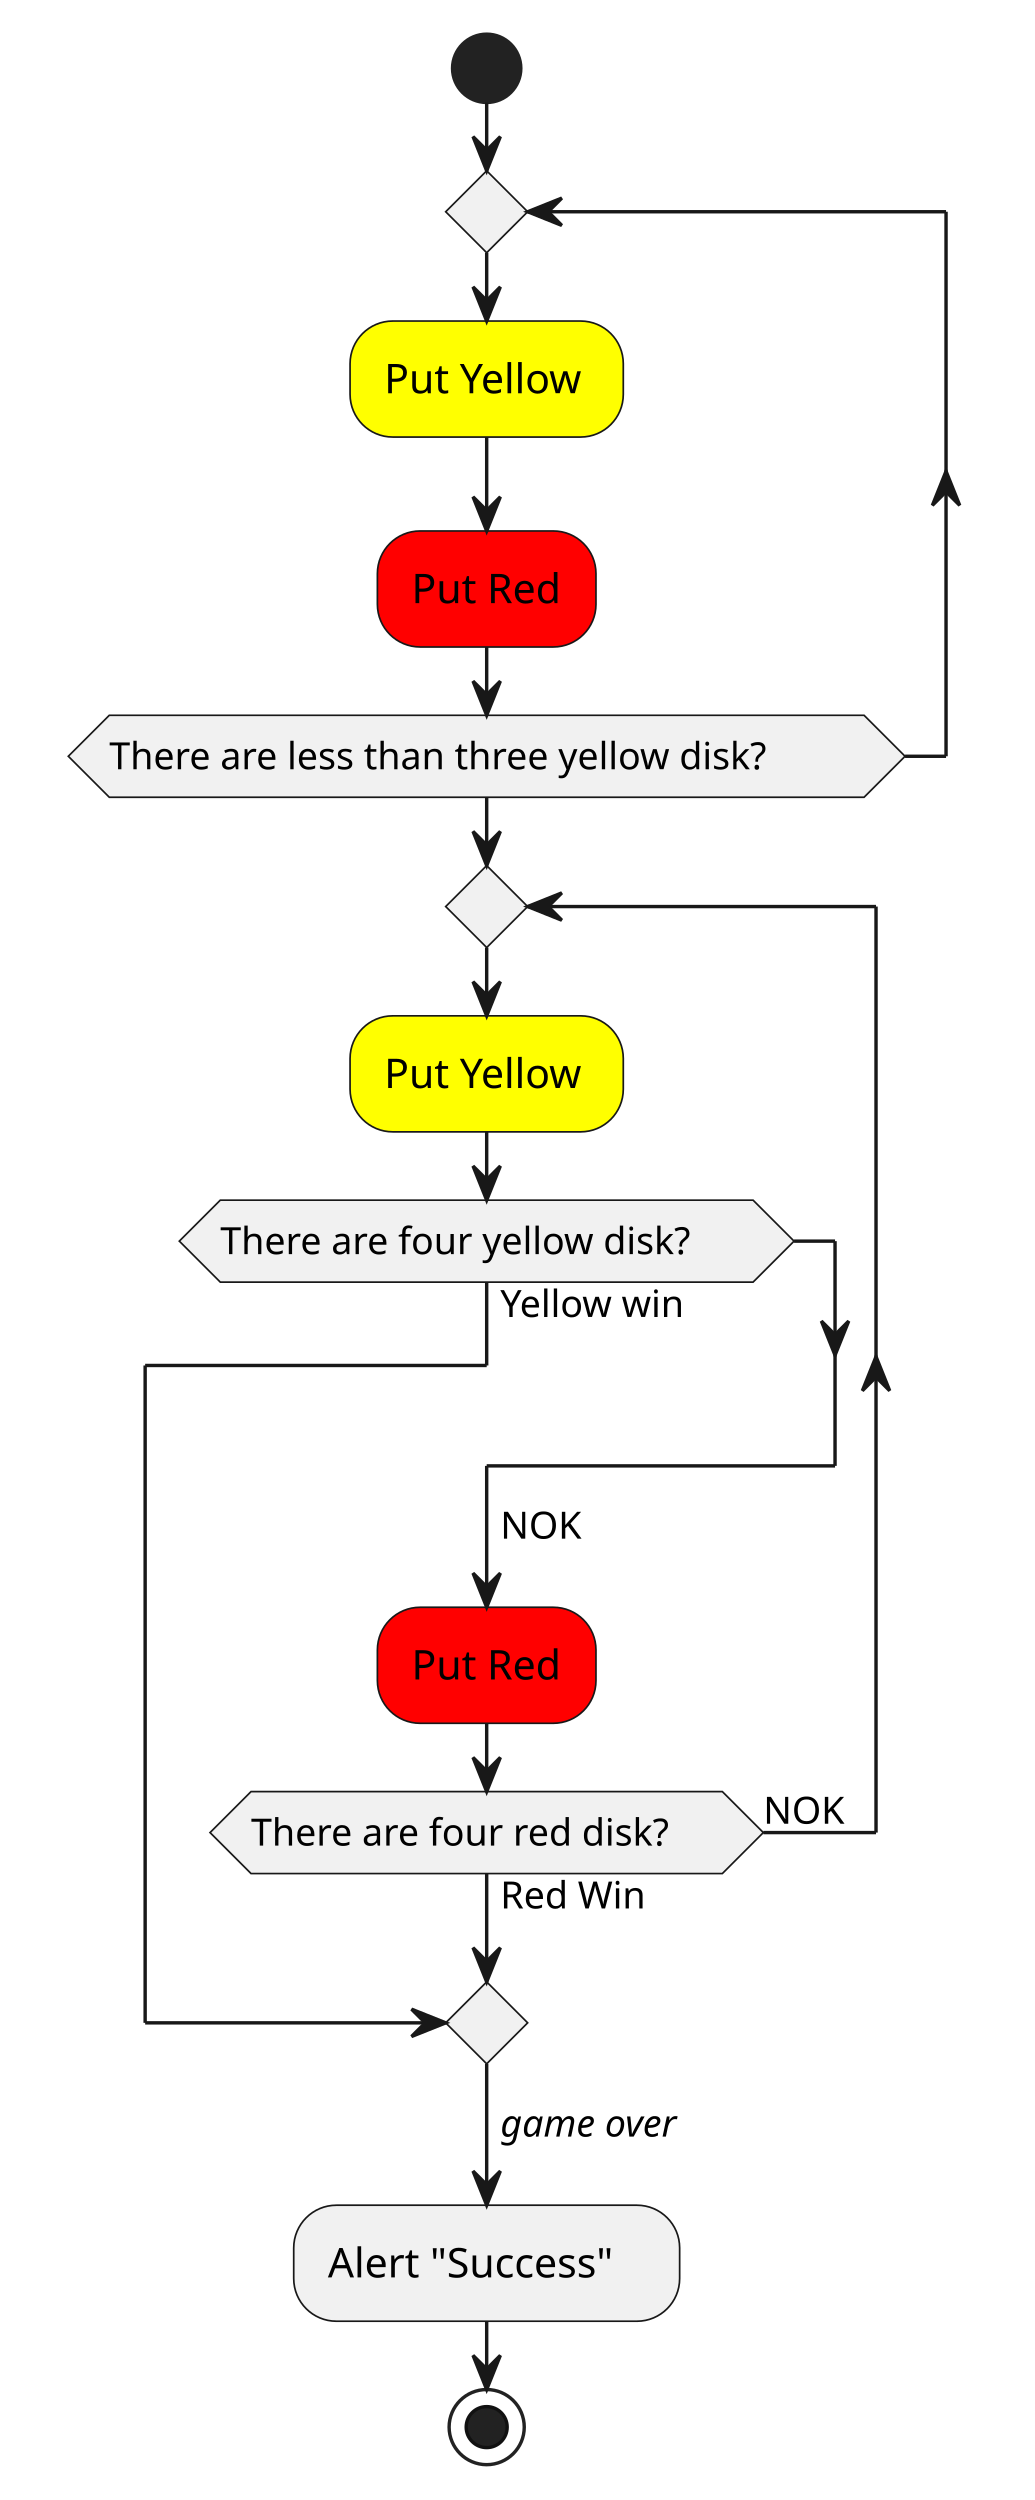
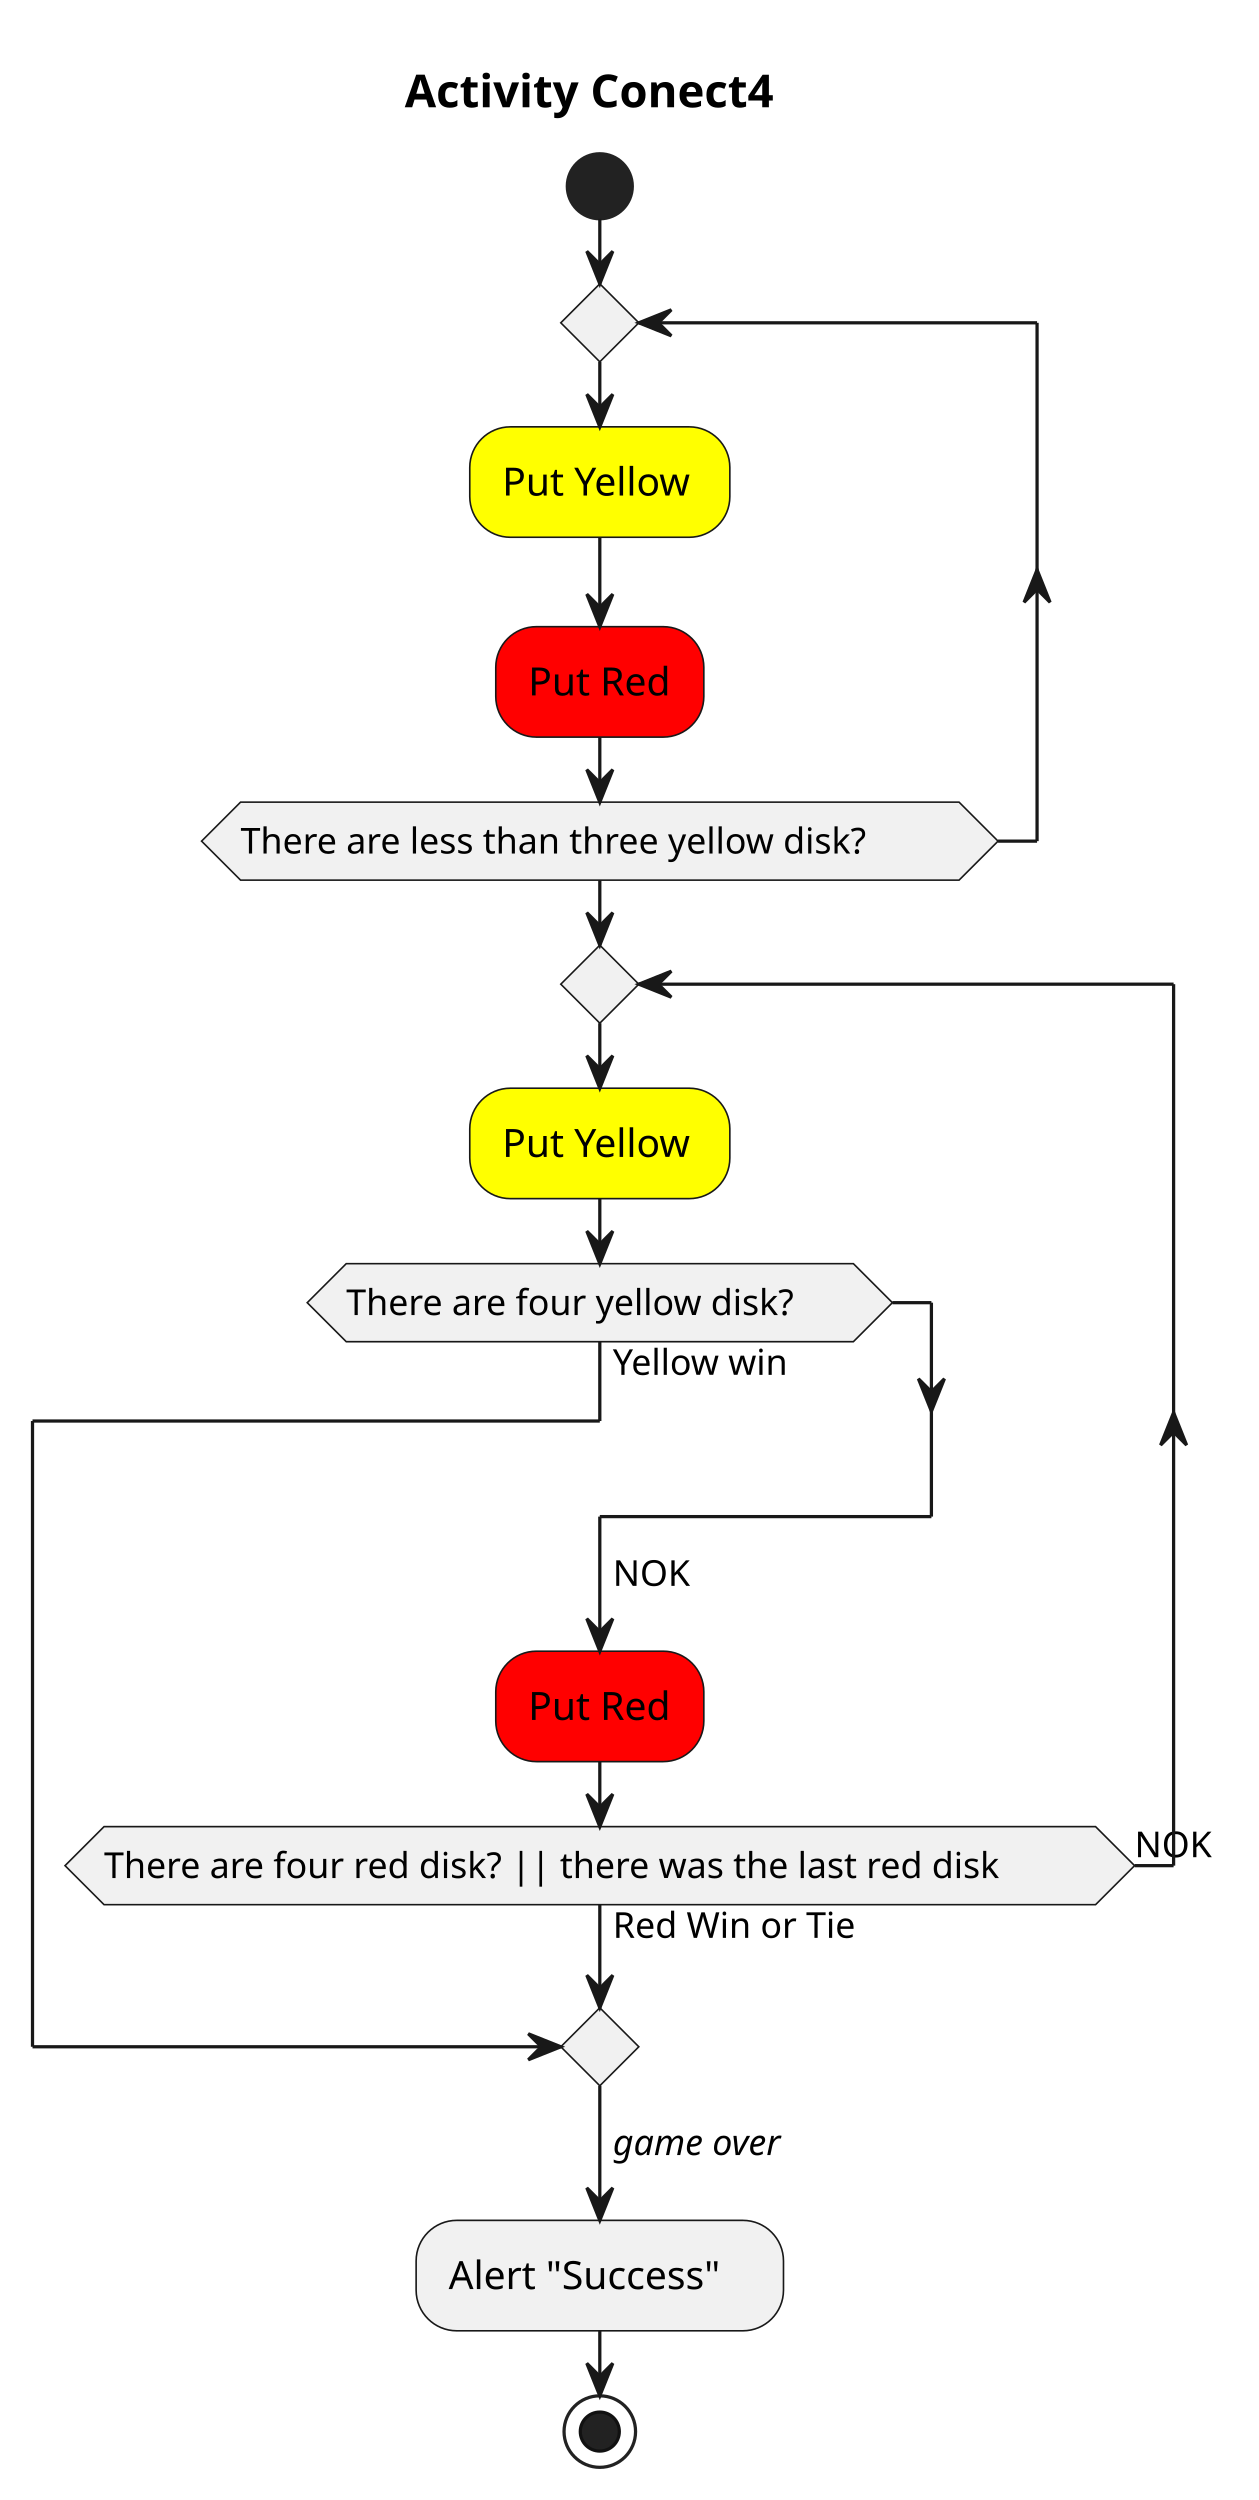
- <svg xmlns="http://www.w3.org/2000/svg" contentStyleType="text/css" height="732px" preserveAspectRatio="none" style="width:303px;height:732px;background:#FFFFFF;" version="1.1" viewBox="0 0 303 732" width="303px" zoomAndPan="magnify">
+ <svg xmlns="http://www.w3.org/2000/svg" contentStyleType="text/css" height="769px" preserveAspectRatio="none" style="width:387px;height:769px;background:#FFFFFF;" version="1.1" viewBox="0 0 387 769" width="387px" zoomAndPan="magnify">
  <defs />
  <g>
-     <ellipse cx="142.5" cy="20" fill="#222222" rx="10" ry="10" style="stroke:#222222;stroke-width:1.0;" />
-     <rect fill="#FFFF00" height="33.969" rx="12.5" ry="12.5" style="stroke:#181818;stroke-width:0.5;" width="80" x="102.5" y="94" />
-     <text fill="#000000" font-family="sans-serif" font-size="12" lengthAdjust="spacing" textLength="60" x="112.5" y="115.139">Put Yellow</text>
-     <rect fill="#FF0000" height="33.969" rx="12.5" ry="12.5" style="stroke:#181818;stroke-width:0.5;" width="64" x="110.5" y="155.469" />
-     <text fill="#000000" font-family="sans-serif" font-size="12" lengthAdjust="spacing" textLength="44" x="120.5" y="176.607">Put Red</text>
-     <polygon fill="#F1F1F1" points="142.5,50,154.5,62,142.5,74,130.5,62,142.5,50" style="stroke:#181818;stroke-width:0.5;" />
-     <polygon fill="#F1F1F1" points="32,209.438,253,209.438,265,221.438,253,233.438,32,233.438,20,221.438,32,209.438" style="stroke:#181818;stroke-width:0.5;" />
-     <text fill="#000000" font-family="sans-serif" font-size="11" lengthAdjust="spacing" textLength="221" x="32" y="225.246">There are less than three yellow disk?</text>
-     <rect fill="#FFFF00" height="33.969" rx="12.5" ry="12.5" style="stroke:#181818;stroke-width:0.5;" width="80" x="102.5" y="297.438" />
-     <text fill="#000000" font-family="sans-serif" font-size="12" lengthAdjust="spacing" textLength="60" x="112.5" y="318.576">Put Yellow</text>
-     <polygon fill="#F1F1F1" points="64.5,351.406,220.5,351.406,232.5,363.406,220.5,375.406,64.5,375.406,52.5,363.406,64.5,351.406" style="stroke:#181818;stroke-width:0.5;" />
-     <text fill="#000000" font-family="sans-serif" font-size="11" lengthAdjust="spacing" textLength="60" x="146.5" y="385.617">Yellow win</text>
-     <text fill="#000000" font-family="sans-serif" font-size="11" lengthAdjust="spacing" textLength="156" x="64.5" y="367.214">There are four yellow disk?</text>
-     <rect fill="#FF0000" height="33.969" rx="12.5" ry="12.5" style="stroke:#181818;stroke-width:0.5;" width="64" x="110.5" y="470.61" />
-     <text fill="#000000" font-family="sans-serif" font-size="12" lengthAdjust="spacing" textLength="44" x="120.5" y="491.748">Put Red</text>
-     <polygon fill="#F1F1F1" points="142.5,253.438,154.5,265.438,142.5,277.438,130.5,265.438,142.5,253.438" style="stroke:#181818;stroke-width:0.5;" />
-     <polygon fill="#F1F1F1" points="73.5,524.579,211.5,524.579,223.5,536.579,211.5,548.579,73.5,548.579,61.5,536.579,73.5,524.579" style="stroke:#181818;stroke-width:0.5;" />
-     <text fill="#000000" font-family="sans-serif" font-size="11" lengthAdjust="spacing" textLength="47" x="146.5" y="558.789">Red Win</text>
-     <text fill="#000000" font-family="sans-serif" font-size="11" lengthAdjust="spacing" textLength="138" x="73.5" y="540.387">There are four red disk?</text>
-     <text fill="#000000" font-family="sans-serif" font-size="11" lengthAdjust="spacing" textLength="24" x="223.5" y="533.984">NOK</text>
-     <polygon fill="#F1F1F1" points="142.5,580.289,154.5,592.289,142.5,604.289,130.5,592.289,142.5,580.289" style="stroke:#181818;stroke-width:0.5;" />
-     <rect fill="#F1F1F1" height="33.969" rx="12.5" ry="12.5" style="stroke:#181818;stroke-width:0.5;" width="113" x="86" y="645.688" />
-     <text fill="#000000" font-family="sans-serif" font-size="12" lengthAdjust="spacing" textLength="93" x="96" y="666.827">Alert "Success"</text>
-     <ellipse cx="142.5" cy="710.657" rx="11" ry="11" style="stroke:#222222;stroke-width:1.0;fill:none;" />
-     <ellipse cx="142.5" cy="710.657" fill="#222222" rx="6" ry="6" style="stroke:#111111;stroke-width:1.0;" />
-     <line style="stroke:#181818;stroke-width:1.0;" x1="142.5" x2="142.5" y1="127.969" y2="155.469" />
-     <polygon fill="#181818" points="138.5,145.469,142.5,155.469,146.5,145.469,142.5,149.469" style="stroke:#181818;stroke-width:1.0;" />
-     <line style="stroke:#181818;stroke-width:1.0;" x1="142.5" x2="142.5" y1="74" y2="94" />
-     <polygon fill="#181818" points="138.5,84,142.5,94,146.5,84,142.5,88" style="stroke:#181818;stroke-width:1.0;" />
-     <line style="stroke:#181818;stroke-width:1.0;" x1="265" x2="277" y1="221.438" y2="221.438" />
-     <polygon fill="#181818" points="273,147.969,277,137.969,281,147.969,277,143.969" style="stroke:#181818;stroke-width:1.0;" />
-     <line style="stroke:#181818;stroke-width:1.0;" x1="277" x2="277" y1="62" y2="221.438" />
-     <line style="stroke:#181818;stroke-width:1.0;" x1="277" x2="154.5" y1="62" y2="62" />
-     <polygon fill="#181818" points="164.5,58,154.5,62,164.5,66,160.5,62" style="stroke:#181818;stroke-width:1.0;" />
-     <line style="stroke:#181818;stroke-width:1.0;" x1="142.5" x2="142.5" y1="189.438" y2="209.438" />
-     <polygon fill="#181818" points="138.5,199.438,142.5,209.438,146.5,199.438,142.5,203.438" style="stroke:#181818;stroke-width:1.0;" />
-     <line style="stroke:#181818;stroke-width:1.0;" x1="142.5" x2="142.5" y1="30" y2="50" />
-     <polygon fill="#181818" points="138.5,40,142.5,50,146.5,40,142.5,44" style="stroke:#181818;stroke-width:1.0;" />
-     <line style="stroke:#181818;stroke-width:1.0;" x1="142.5" x2="142.5" y1="375.406" y2="399.809" />
-     <line style="stroke:#181818;stroke-width:1.0;" x1="142.5" x2="42.5" y1="399.809" y2="399.809" />
-     <line style="stroke:#181818;stroke-width:1.0;" x1="42.5" x2="42.5" y1="399.809" y2="592.289" />
-     <line style="stroke:#181818;stroke-width:1.0;" x1="42.5" x2="130.5" y1="592.289" y2="592.289" />
-     <polygon fill="#181818" points="120.5,588.289,130.5,592.289,120.5,596.289,124.5,592.289" style="stroke:#181818;stroke-width:1.0;" />
-     <line style="stroke:#181818;stroke-width:1.0;" x1="232.5" x2="244.5" y1="363.406" y2="363.406" />
-     <polygon fill="#181818" points="240.5,386.809,244.5,396.809,248.5,386.809,244.5,390.809" style="stroke:#181818;stroke-width:1.0;" />
-     <line style="stroke:#181818;stroke-width:1.0;" x1="244.5" x2="244.5" y1="363.406" y2="429.211" />
-     <line style="stroke:#181818;stroke-width:1.0;" x1="244.5" x2="142.5" y1="429.211" y2="429.211" />
-     <line style="stroke:#181818;stroke-width:1.0;" x1="142.5" x2="142.5" y1="331.406" y2="351.406" />
-     <polygon fill="#181818" points="138.5,341.406,142.5,351.406,146.5,341.406,142.5,345.406" style="stroke:#181818;stroke-width:1.0;" />
-     <line style="stroke:#181818;stroke-width:1.0;" x1="142.5" x2="142.5" y1="429.211" y2="470.61" />
-     <polygon fill="#181818" points="138.5,460.61,142.5,470.61,146.5,460.61,142.5,464.61" style="stroke:#181818;stroke-width:1.0;" />
-     <text fill="#000000" font-family="sans-serif" font-size="11" lengthAdjust="spacing" textLength="24" x="146.5" y="450.516">NOK</text>
-     <line style="stroke:#181818;stroke-width:1.0;" x1="142.5" x2="142.5" y1="277.438" y2="297.438" />
-     <polygon fill="#181818" points="138.5,287.438,142.5,297.438,146.5,287.438,142.5,291.438" style="stroke:#181818;stroke-width:1.0;" />
-     <line style="stroke:#181818;stroke-width:1.0;" x1="223.5" x2="256.5" y1="536.579" y2="536.579" />
-     <polygon fill="#181818" points="252.5,407.211,256.5,397.211,260.5,407.211,256.5,403.211" style="stroke:#181818;stroke-width:1.0;" />
-     <line style="stroke:#181818;stroke-width:1.0;" x1="256.5" x2="256.5" y1="265.438" y2="536.579" />
-     <line style="stroke:#181818;stroke-width:1.0;" x1="256.5" x2="154.5" y1="265.438" y2="265.438" />
-     <polygon fill="#181818" points="164.5,261.438,154.5,265.438,164.5,269.438,160.5,265.438" style="stroke:#181818;stroke-width:1.0;" />
-     <line style="stroke:#181818;stroke-width:1.0;" x1="142.5" x2="142.5" y1="504.579" y2="524.579" />
-     <polygon fill="#181818" points="138.5,514.579,142.5,524.579,146.5,514.579,142.5,518.579" style="stroke:#181818;stroke-width:1.0;" />
-     <line style="stroke:#181818;stroke-width:1.0;" x1="142.5" x2="142.5" y1="548.579" y2="580.289" />
-     <polygon fill="#181818" points="138.5,570.289,142.5,580.289,146.5,570.289,142.5,574.289" style="stroke:#181818;stroke-width:1.0;" />
-     <line style="stroke:#181818;stroke-width:1.0;" x1="142.5" x2="142.5" y1="233.438" y2="253.438" />
-     <polygon fill="#181818" points="138.5,243.438,142.5,253.438,146.5,243.438,142.5,247.438" style="stroke:#181818;stroke-width:1.0;" />
-     <line style="stroke:#181818;stroke-width:1.0;" x1="142.5" x2="142.5" y1="604.289" y2="645.688" />
-     <polygon fill="#181818" points="138.5,635.688,142.5,645.688,146.5,635.688,142.5,639.688" style="stroke:#181818;stroke-width:1.0;" />
-     <text fill="#000000" font-family="sans-serif" font-size="11" font-style="italic" lengthAdjust="spacing" textLength="62" x="146.5" y="625.594">game over</text>
-     <line style="stroke:#181818;stroke-width:1.0;" x1="142.5" x2="142.5" y1="679.657" y2="699.657" />
-     <polygon fill="#181818" points="138.5,689.657,142.5,699.657,146.5,689.657,142.5,693.657" style="stroke:#181818;stroke-width:1.0;" />
+     <rect height="26.297" style="stroke:#00000000;stroke-width:1.0;fill:none;" width="145" x="119.5" y="15" />
+     <text fill="#000000" font-family="sans-serif" font-size="14" font-weight="bold" lengthAdjust="spacing" textLength="135" x="124.5" y="32.995">Activity Conect4</text>
+     <ellipse cx="184.5" cy="57.297" fill="#222222" rx="10" ry="10" style="stroke:#222222;stroke-width:1.0;" />
+     <rect fill="#FFFF00" height="33.969" rx="12.5" ry="12.5" style="stroke:#181818;stroke-width:0.5;" width="80" x="144.5" y="131.297" />
+     <text fill="#000000" font-family="sans-serif" font-size="12" lengthAdjust="spacing" textLength="60" x="154.5" y="152.435">Put Yellow</text>
+     <rect fill="#FF0000" height="33.969" rx="12.5" ry="12.5" style="stroke:#181818;stroke-width:0.5;" width="64" x="152.5" y="192.766" />
+     <text fill="#000000" font-family="sans-serif" font-size="12" lengthAdjust="spacing" textLength="44" x="162.5" y="213.904">Put Red</text>
+     <polygon fill="#F1F1F1" points="184.5,87.297,196.5,99.297,184.5,111.297,172.5,99.297,184.5,87.297" style="stroke:#181818;stroke-width:0.5;" />
+     <polygon fill="#F1F1F1" points="74,246.734,295,246.734,307,258.734,295,270.734,74,270.734,62,258.734,74,246.734" style="stroke:#181818;stroke-width:0.5;" />
+     <text fill="#000000" font-family="sans-serif" font-size="11" lengthAdjust="spacing" textLength="221" x="74" y="262.543">There are less than three yellow disk?</text>
+     <rect fill="#FFFF00" height="33.969" rx="12.5" ry="12.5" style="stroke:#181818;stroke-width:0.5;" width="80" x="144.5" y="334.734" />
+     <text fill="#000000" font-family="sans-serif" font-size="12" lengthAdjust="spacing" textLength="60" x="154.5" y="355.873">Put Yellow</text>
+     <polygon fill="#F1F1F1" points="106.5,388.703,262.5,388.703,274.5,400.703,262.5,412.703,106.5,412.703,94.5,400.703,106.5,388.703" style="stroke:#181818;stroke-width:0.5;" />
+     <text fill="#000000" font-family="sans-serif" font-size="11" lengthAdjust="spacing" textLength="60" x="188.5" y="422.914">Yellow win</text>
+     <text fill="#000000" font-family="sans-serif" font-size="11" lengthAdjust="spacing" textLength="156" x="106.5" y="404.511">There are four yellow disk?</text>
+     <rect fill="#FF0000" height="33.969" rx="12.5" ry="12.5" style="stroke:#181818;stroke-width:0.5;" width="64" x="152.5" y="507.907" />
+     <text fill="#000000" font-family="sans-serif" font-size="12" lengthAdjust="spacing" textLength="44" x="162.5" y="529.045">Put Red</text>
+     <polygon fill="#F1F1F1" points="184.5,290.734,196.5,302.734,184.5,314.734,172.5,302.734,184.5,290.734" style="stroke:#181818;stroke-width:0.5;" />
+     <polygon fill="#F1F1F1" points="32,561.875,337,561.875,349,573.875,337,585.875,32,585.875,20,573.875,32,561.875" style="stroke:#181818;stroke-width:0.5;" />
+     <text fill="#000000" font-family="sans-serif" font-size="11" lengthAdjust="spacing" textLength="84" x="188.5" y="596.086">Red Win or Tie</text>
+     <text fill="#000000" font-family="sans-serif" font-size="11" lengthAdjust="spacing" textLength="305" x="32" y="577.684">There are four red disk? || there was the last red disk</text>
+     <text fill="#000000" font-family="sans-serif" font-size="11" lengthAdjust="spacing" textLength="24" x="349" y="571.281">NOK</text>
+     <polygon fill="#F1F1F1" points="184.5,617.586,196.5,629.586,184.5,641.586,172.5,629.586,184.5,617.586" style="stroke:#181818;stroke-width:0.5;" />
+     <rect fill="#F1F1F1" height="33.969" rx="12.5" ry="12.5" style="stroke:#181818;stroke-width:0.5;" width="113" x="128" y="682.985" />
+     <text fill="#000000" font-family="sans-serif" font-size="12" lengthAdjust="spacing" textLength="93" x="138" y="704.124">Alert "Success"</text>
+     <ellipse cx="184.5" cy="747.954" rx="11" ry="11" style="stroke:#222222;stroke-width:1.0;fill:none;" />
+     <ellipse cx="184.5" cy="747.954" fill="#222222" rx="6" ry="6" style="stroke:#111111;stroke-width:1.0;" />
+     <line style="stroke:#181818;stroke-width:1.0;" x1="184.5" x2="184.5" y1="165.266" y2="192.766" />
+     <polygon fill="#181818" points="180.5,182.766,184.5,192.766,188.5,182.766,184.5,186.766" style="stroke:#181818;stroke-width:1.0;" />
+     <line style="stroke:#181818;stroke-width:1.0;" x1="184.5" x2="184.5" y1="111.297" y2="131.297" />
+     <polygon fill="#181818" points="180.5,121.297,184.5,131.297,188.5,121.297,184.5,125.297" style="stroke:#181818;stroke-width:1.0;" />
+     <line style="stroke:#181818;stroke-width:1.0;" x1="307" x2="319" y1="258.734" y2="258.734" />
+     <polygon fill="#181818" points="315,185.266,319,175.266,323,185.266,319,181.266" style="stroke:#181818;stroke-width:1.0;" />
+     <line style="stroke:#181818;stroke-width:1.0;" x1="319" x2="319" y1="99.297" y2="258.734" />
+     <line style="stroke:#181818;stroke-width:1.0;" x1="319" x2="196.5" y1="99.297" y2="99.297" />
+     <polygon fill="#181818" points="206.5,95.297,196.5,99.297,206.5,103.297,202.5,99.297" style="stroke:#181818;stroke-width:1.0;" />
+     <line style="stroke:#181818;stroke-width:1.0;" x1="184.5" x2="184.5" y1="226.734" y2="246.734" />
+     <polygon fill="#181818" points="180.5,236.734,184.5,246.734,188.5,236.734,184.5,240.734" style="stroke:#181818;stroke-width:1.0;" />
+     <line style="stroke:#181818;stroke-width:1.0;" x1="184.5" x2="184.5" y1="67.297" y2="87.297" />
+     <polygon fill="#181818" points="180.5,77.297,184.5,87.297,188.5,77.297,184.5,81.297" style="stroke:#181818;stroke-width:1.0;" />
+     <line style="stroke:#181818;stroke-width:1.0;" x1="184.5" x2="184.5" y1="412.703" y2="437.106" />
+     <line style="stroke:#181818;stroke-width:1.0;" x1="184.5" x2="10" y1="437.106" y2="437.106" />
+     <line style="stroke:#181818;stroke-width:1.0;" x1="10" x2="10" y1="437.106" y2="629.586" />
+     <line style="stroke:#181818;stroke-width:1.0;" x1="10" x2="172.5" y1="629.586" y2="629.586" />
+     <polygon fill="#181818" points="162.5,625.586,172.5,629.586,162.5,633.586,166.5,629.586" style="stroke:#181818;stroke-width:1.0;" />
+     <line style="stroke:#181818;stroke-width:1.0;" x1="274.5" x2="286.5" y1="400.703" y2="400.703" />
+     <polygon fill="#181818" points="282.5,424.106,286.5,434.106,290.5,424.106,286.5,428.106" style="stroke:#181818;stroke-width:1.0;" />
+     <line style="stroke:#181818;stroke-width:1.0;" x1="286.5" x2="286.5" y1="400.703" y2="466.508" />
+     <line style="stroke:#181818;stroke-width:1.0;" x1="286.5" x2="184.5" y1="466.508" y2="466.508" />
+     <line style="stroke:#181818;stroke-width:1.0;" x1="184.5" x2="184.5" y1="368.703" y2="388.703" />
+     <polygon fill="#181818" points="180.5,378.703,184.5,388.703,188.5,378.703,184.5,382.703" style="stroke:#181818;stroke-width:1.0;" />
+     <line style="stroke:#181818;stroke-width:1.0;" x1="184.5" x2="184.5" y1="466.508" y2="507.907" />
+     <polygon fill="#181818" points="180.5,497.907,184.5,507.907,188.5,497.907,184.5,501.907" style="stroke:#181818;stroke-width:1.0;" />
+     <text fill="#000000" font-family="sans-serif" font-size="11" lengthAdjust="spacing" textLength="24" x="188.5" y="487.812">NOK</text>
+     <line style="stroke:#181818;stroke-width:1.0;" x1="184.5" x2="184.5" y1="314.734" y2="334.734" />
+     <polygon fill="#181818" points="180.5,324.734,184.5,334.734,188.5,324.734,184.5,328.734" style="stroke:#181818;stroke-width:1.0;" />
+     <line style="stroke:#181818;stroke-width:1.0;" x1="349" x2="361" y1="573.875" y2="573.875" />
+     <polygon fill="#181818" points="357,444.508,361,434.508,365,444.508,361,440.508" style="stroke:#181818;stroke-width:1.0;" />
+     <line style="stroke:#181818;stroke-width:1.0;" x1="361" x2="361" y1="302.734" y2="573.875" />
+     <line style="stroke:#181818;stroke-width:1.0;" x1="361" x2="196.5" y1="302.734" y2="302.734" />
+     <polygon fill="#181818" points="206.5,298.734,196.5,302.734,206.5,306.734,202.5,302.734" style="stroke:#181818;stroke-width:1.0;" />
+     <line style="stroke:#181818;stroke-width:1.0;" x1="184.5" x2="184.5" y1="541.875" y2="561.875" />
+     <polygon fill="#181818" points="180.5,551.875,184.5,561.875,188.5,551.875,184.5,555.875" style="stroke:#181818;stroke-width:1.0;" />
+     <line style="stroke:#181818;stroke-width:1.0;" x1="184.5" x2="184.5" y1="585.875" y2="617.586" />
+     <polygon fill="#181818" points="180.5,607.586,184.5,617.586,188.5,607.586,184.5,611.586" style="stroke:#181818;stroke-width:1.0;" />
+     <line style="stroke:#181818;stroke-width:1.0;" x1="184.5" x2="184.5" y1="270.734" y2="290.734" />
+     <polygon fill="#181818" points="180.5,280.734,184.5,290.734,188.5,280.734,184.5,284.734" style="stroke:#181818;stroke-width:1.0;" />
+     <line style="stroke:#181818;stroke-width:1.0;" x1="184.5" x2="184.5" y1="641.586" y2="682.985" />
+     <polygon fill="#181818" points="180.5,672.985,184.5,682.985,188.5,672.985,184.5,676.985" style="stroke:#181818;stroke-width:1.0;" />
+     <text fill="#000000" font-family="sans-serif" font-size="11" font-style="italic" lengthAdjust="spacing" textLength="62" x="188.5" y="662.891">game over</text>
+     <line style="stroke:#181818;stroke-width:1.0;" x1="184.5" x2="184.5" y1="716.954" y2="736.954" />
+     <polygon fill="#181818" points="180.5,726.954,184.5,736.954,188.5,726.954,184.5,730.954" style="stroke:#181818;stroke-width:1.0;" />
  </g>
</svg>
